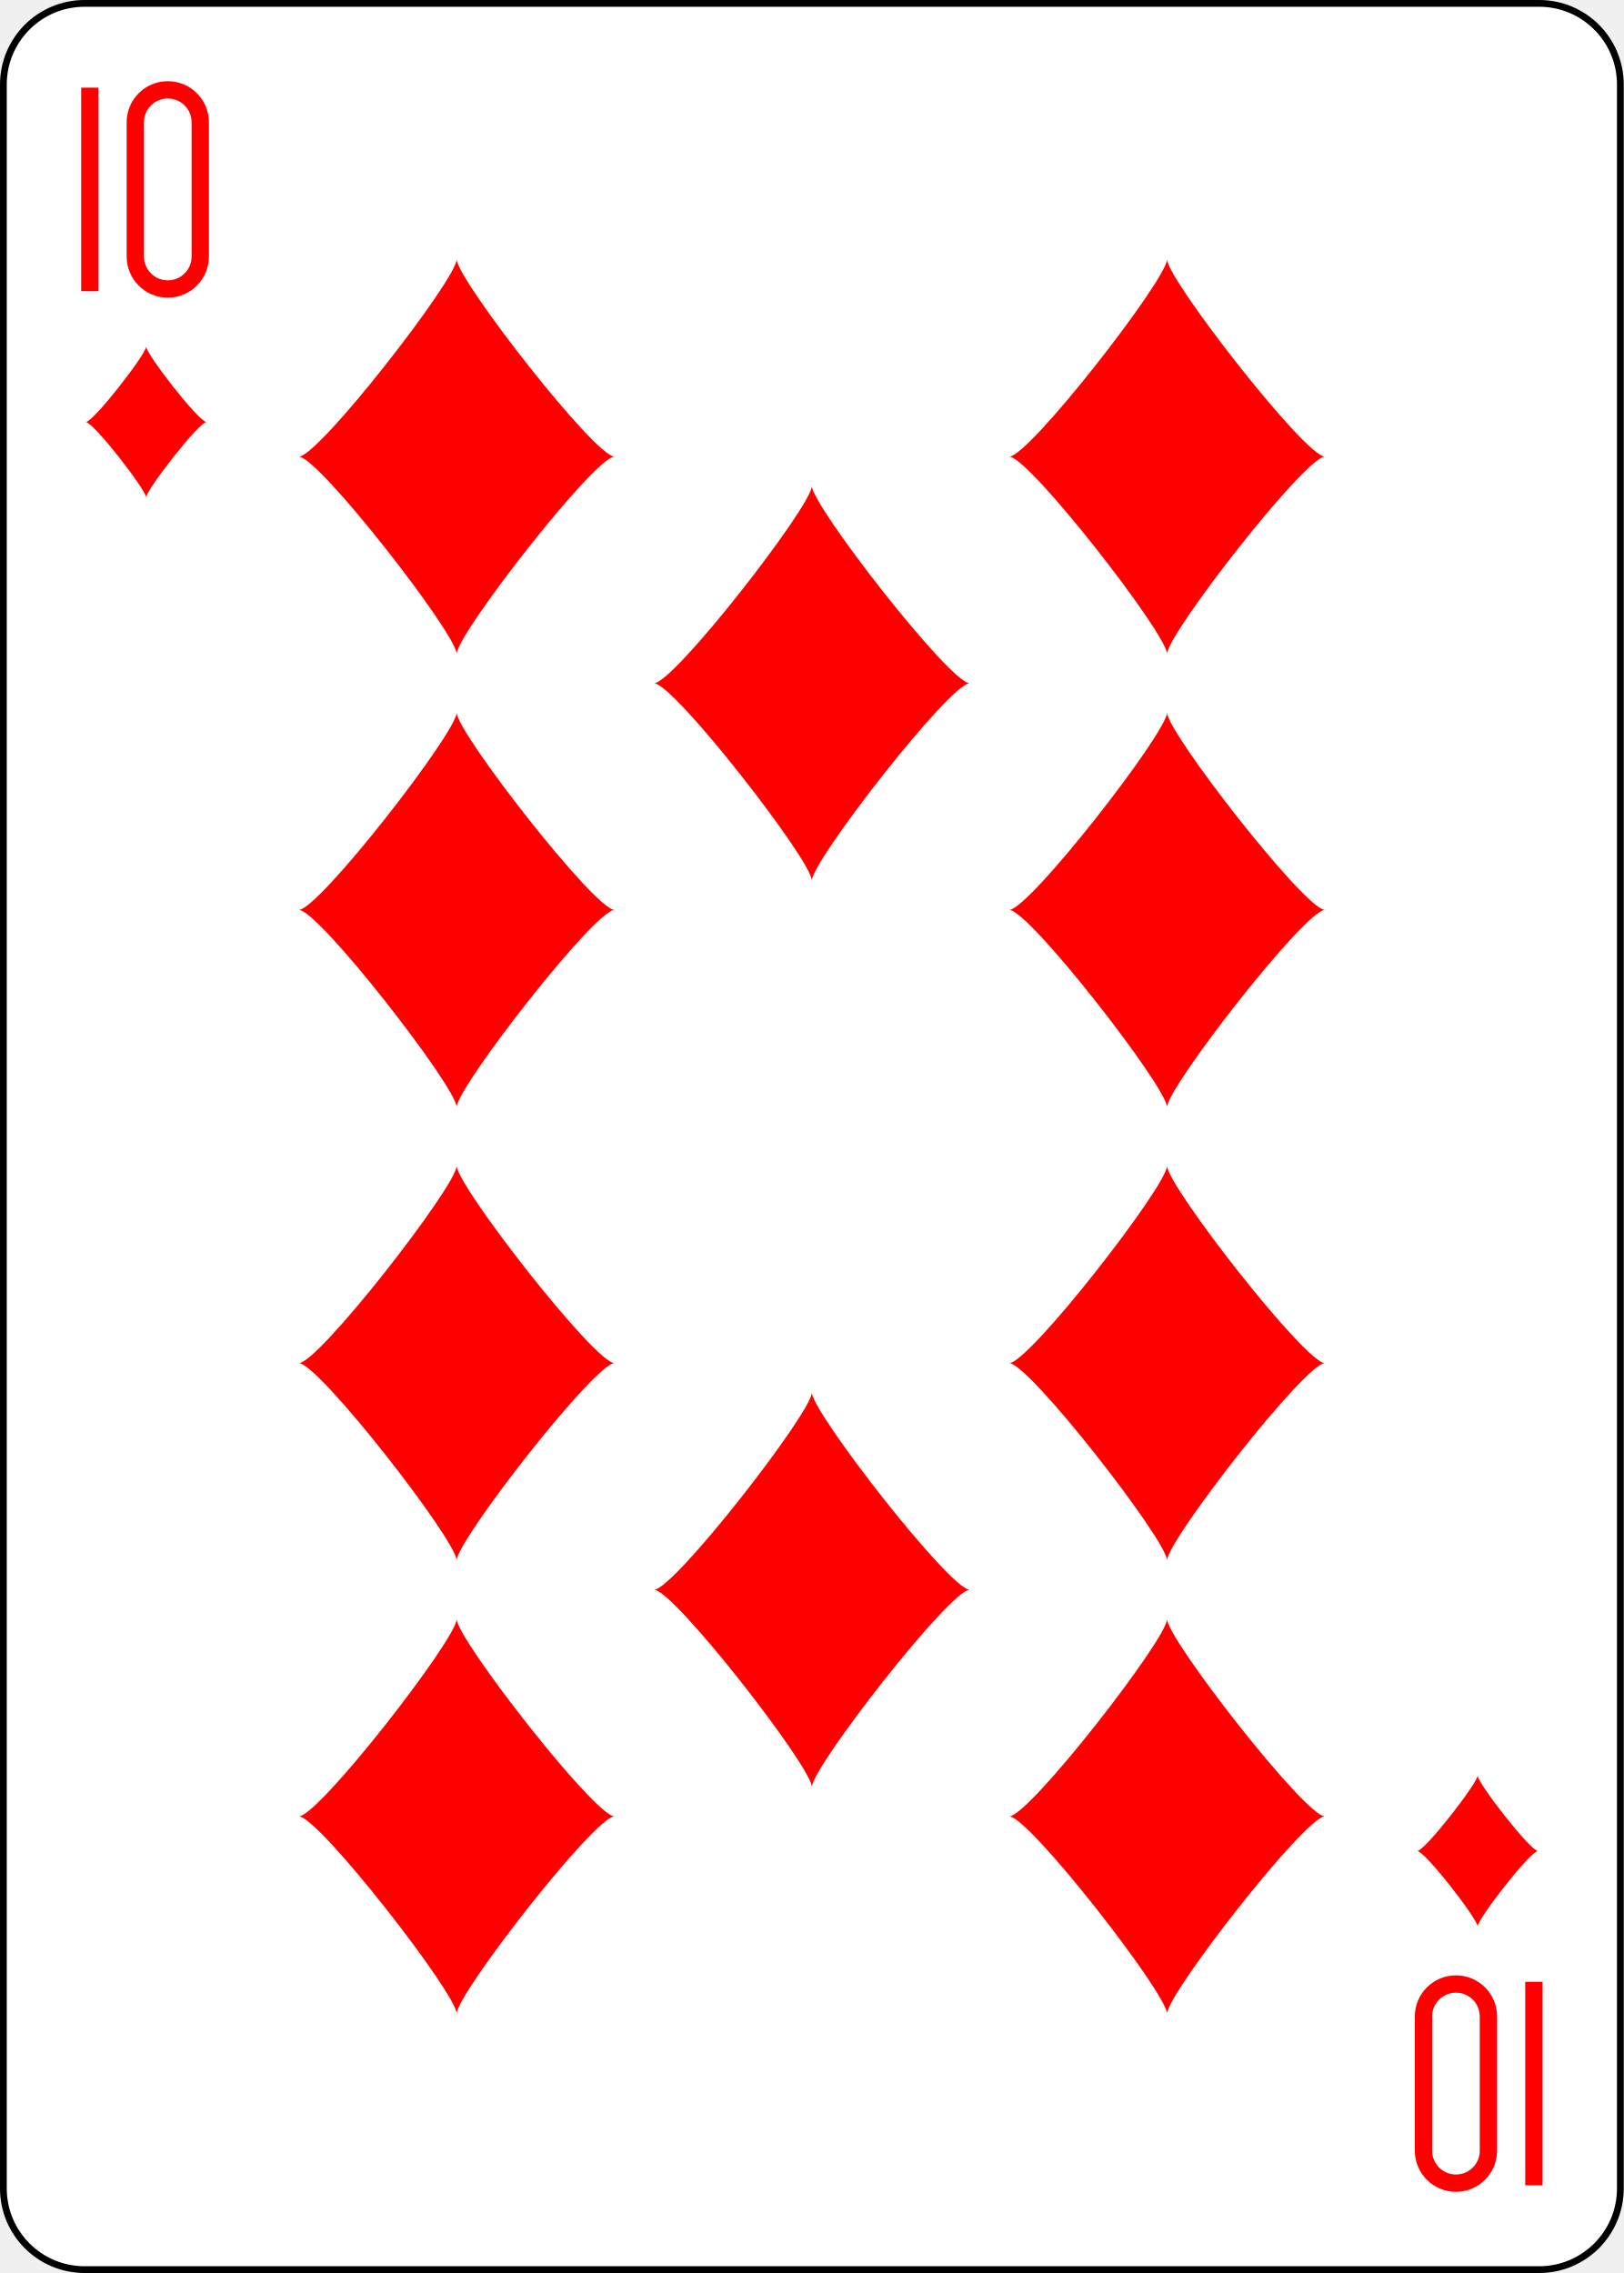
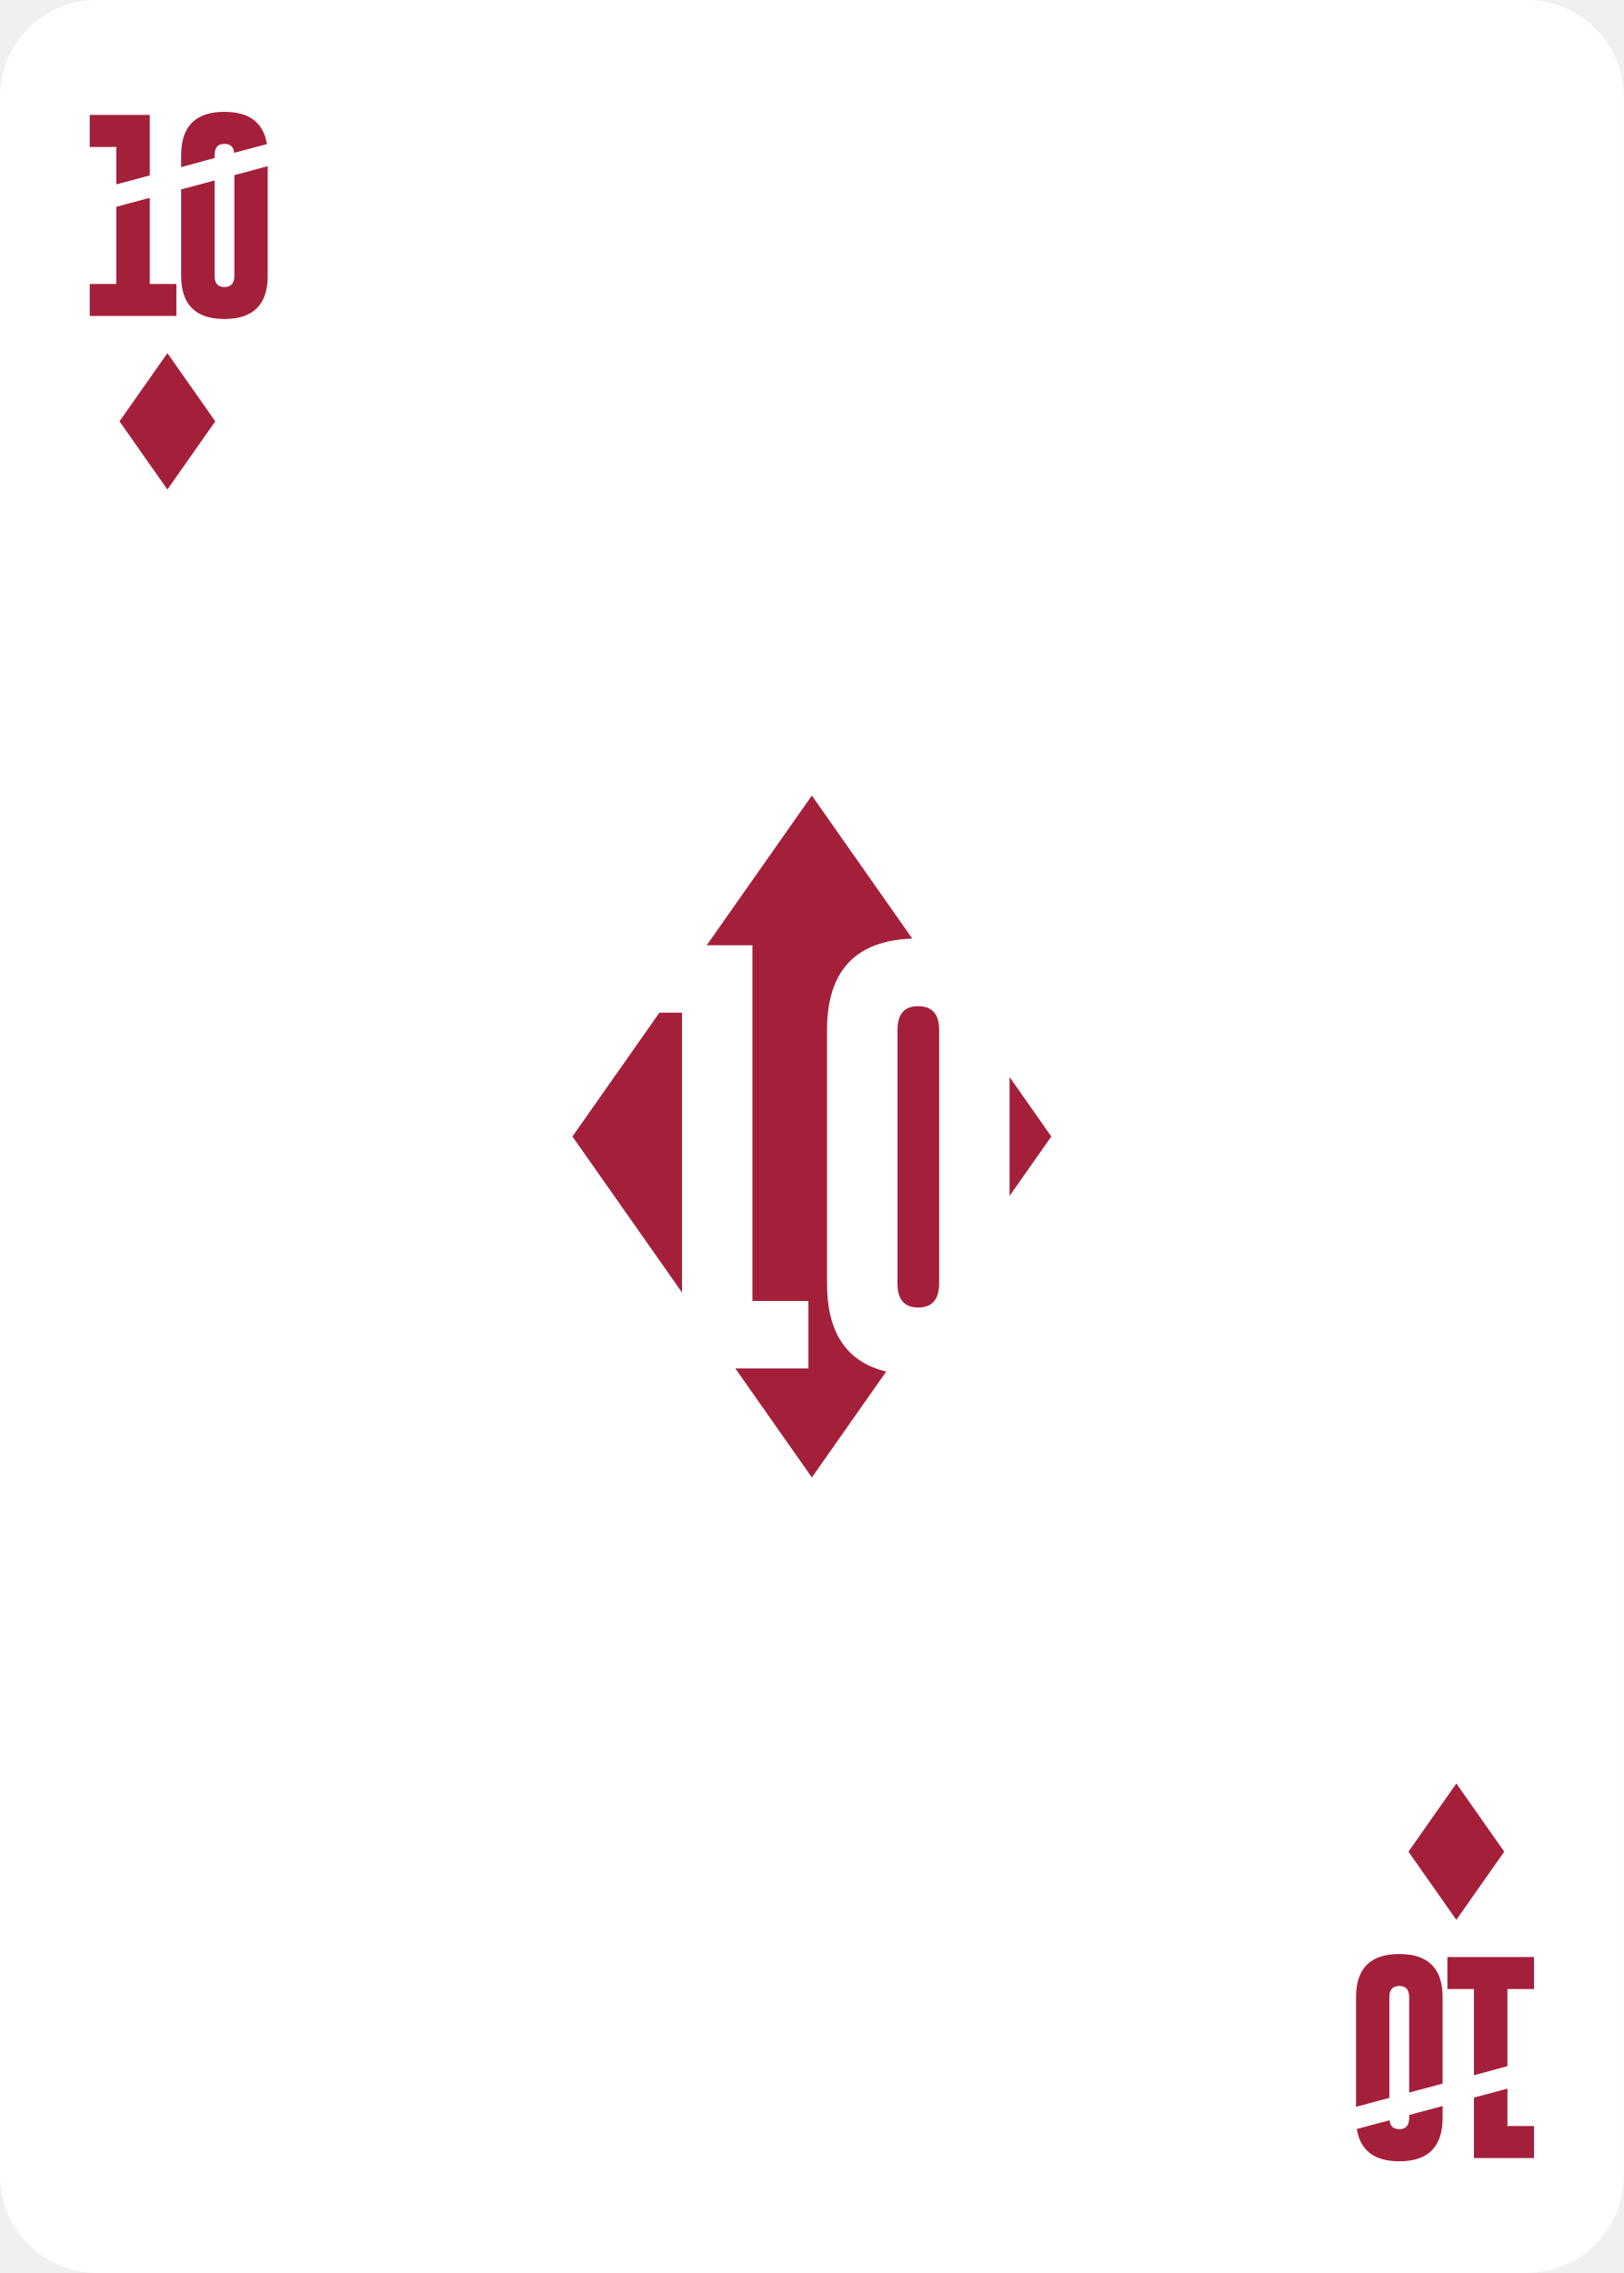
- <svg xmlns="http://www.w3.org/2000/svg" xmlns:xlink="http://www.w3.org/1999/xlink" width="2.5in" height="3.5in" viewBox="-120 -168 240 336" preserveAspectRatio="none" class="card" face="TD">
-   <symbol id="D" viewBox="-600 -600 1200 1200" preserveAspectRatio="xMinYMid">
-     <path d="M-400 0C-350 0 0 -450 0 -500C0 -450 350 0 400 0C350 0 0 450 0 500C0 450 -350 0 -400 0Z" fill="red" />
-   </symbol>
-   <symbol id="DT" viewBox="-500 -500 1000 1000" preserveAspectRatio="xMinYMid">
-     <path d="M-260 430L-260 -430M-50 0L-50 -310A150 150 0 0 1 250 -310L250 310A150 150 0 0 1 -50 310Z" stroke="red" stroke-width="80" stroke-linecap="square" stroke-miterlimit="1.5" fill="none" />
-   </symbol>
-   <rect width="239" height="335" x="-119.5" y="-167.5" rx="12" ry="12" fill="white" stroke="black" />
-   <use xlink:href="#DT" height="32" width="32" x="-114.4" y="-156" />
-   <use xlink:href="#D" height="26.769" width="26.769" x="-111.784" y="-119" />
-   <use xlink:href="#D" height="70" width="70" x="-87.501" y="-135.501" />
-   <use xlink:href="#D" height="70" width="70" x="17.501" y="-135.501" />
-   <use xlink:href="#D" height="70" width="70" x="-87.501" y="-68.5" />
-   <use xlink:href="#D" height="70" width="70" x="17.501" y="-68.5" />
-   <use xlink:href="#D" height="70" width="70" x="-35" y="-102" />
-   <g transform="rotate(180)">
-     <use xlink:href="#DT" height="32" width="32" x="-114.4" y="-156" />
-     <use xlink:href="#D" height="26.769" width="26.769" x="-111.784" y="-119" />
-     <use xlink:href="#D" height="70" width="70" x="-87.501" y="-135.501" />
-     <use xlink:href="#D" height="70" width="70" x="17.501" y="-135.501" />
-     <use xlink:href="#D" height="70" width="70" x="-87.501" y="-68.5" />
-     <use xlink:href="#D" height="70" width="70" x="17.501" y="-68.5" />
-     <use xlink:href="#D" height="70" width="70" x="-35" y="-102" />
+ <svg xmlns="http://www.w3.org/2000/svg" viewBox="0 0 750 1050">
+   <defs>
+     <style>.cls-1{fill:#fff;}.cls-2{fill:#a4203a;}</style>
+   </defs>
+   <g id="Ebene_2" data-name="Ebene 2">
+     <rect class="cls-1" width="750" height="1049.95" rx="44.82" />
+   </g>
+   <g id="Ebene_1_Kopie_2" data-name="Ebene 1 Kopie 2">
+     <polygon class="cls-2" points="77.32 163.13 55.2 194.63 77.32 226.13 99.44 194.63 77.32 163.13" />
+     <polygon class="cls-2" points="672.68 886.87 694.8 855.37 672.68 823.87 650.56 855.37 672.68 886.87" />
+     <path class="cls-2" d="M414.55,475.82V593q0,11,9.57,11t9.67-11V475.82q0-11-9.57-11H424Q414.55,464.78,414.55,475.82Z" />
+     <polygon class="cls-2" points="466.31 497.52 466.31 552.48 485.6 525 466.31 497.52" />
+     <path class="cls-2" d="M382,593V475.82q0-40.9,39.38-42.24L375,367.5l-48.57,69.16h21.1V601h25.88v31.16H339.66L375,682.5l34.34-48.91Q382,627,382,593Z" />
+     <polygon class="cls-2" points="315.02 467.81 304.56 467.81 264.4 525 315.02 597.08 315.02 467.81" />
+     <polygon class="cls-2" points="53.73 85.17 69.18 81.03 69.18 53.1 41.44 53.1 41.44 67.89 53.73 67.89 53.73 85.17" />
+     <polygon class="cls-2" points="69.18 91.38 53.73 95.52 53.73 131.17 41.44 131.17 41.44 145.96 81.47 145.96 81.47 131.17 69.18 131.17 69.18 91.38" />
+     <polygon class="cls-2" points="680.82 958.62 696.27 954.48 696.27 918.83 708.56 918.83 708.56 904.04 668.53 904.04 668.53 918.83 680.82 918.83 680.82 958.62" />
+     <polygon class="cls-2" points="696.27 964.83 680.82 968.97 680.82 996.9 708.56 996.9 708.56 982.11 696.27 982.11 696.27 964.83" />
+     <path class="cls-2" d="M99.11,73V71.7q0-5.24,4.5-5.24h.09c2.69,0,4.18,1.38,4.48,4.12l15.12-4q-2.4-14.91-19.64-14.92-20,0-20,20.09v5.45Z" />
+     <path class="cls-2" d="M108.25,80.91v46.45c0,3.5-1.53,5.24-4.59,5.24s-4.55-1.74-4.55-5.24v-44L83.66,87.5v39.86q0,20,20,20t20-20V76.77Z" />
+     <path class="cls-2" d="M641.75,969.09V922.64c0-3.5,1.53-5.24,4.59-5.24s4.55,1.74,4.55,5.24v44l15.45-4.14V922.64q0-20-20-20t-20,20v50.59Z" />
+     <path class="cls-2" d="M650.89,977v1.31q0,5.24-4.5,5.24h-.09c-2.69,0-4.18-1.38-4.48-4.12l-15.12,4.05q2.4,14.91,19.64,14.92,20,0,20-20.09v-5.45Z" />
  </g>
</svg>
